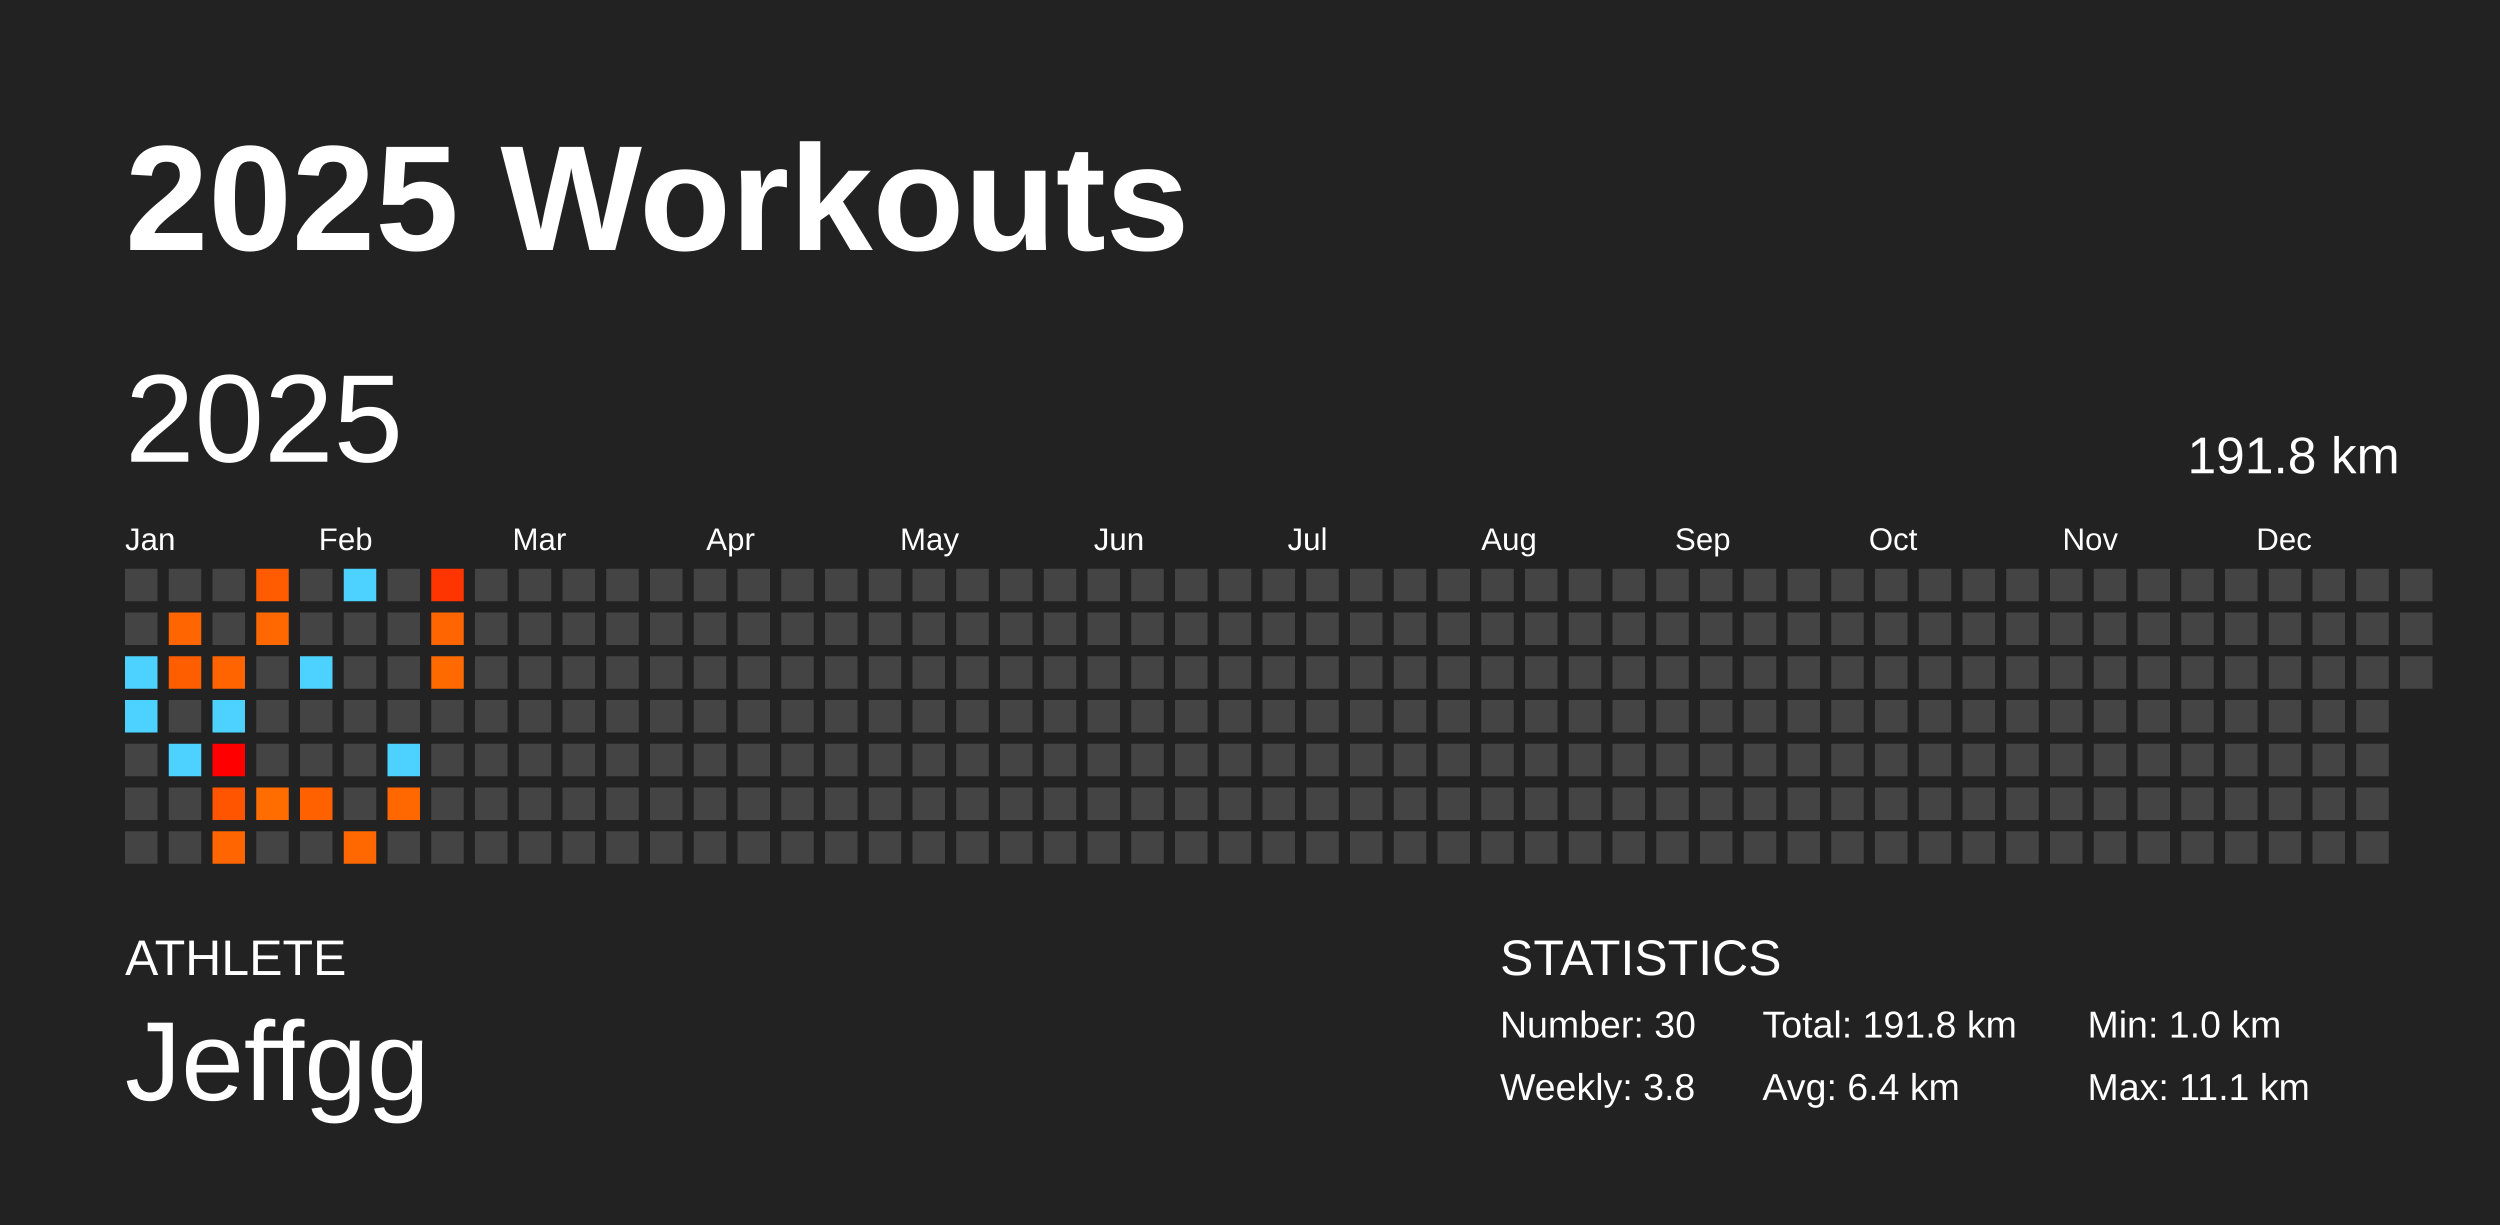
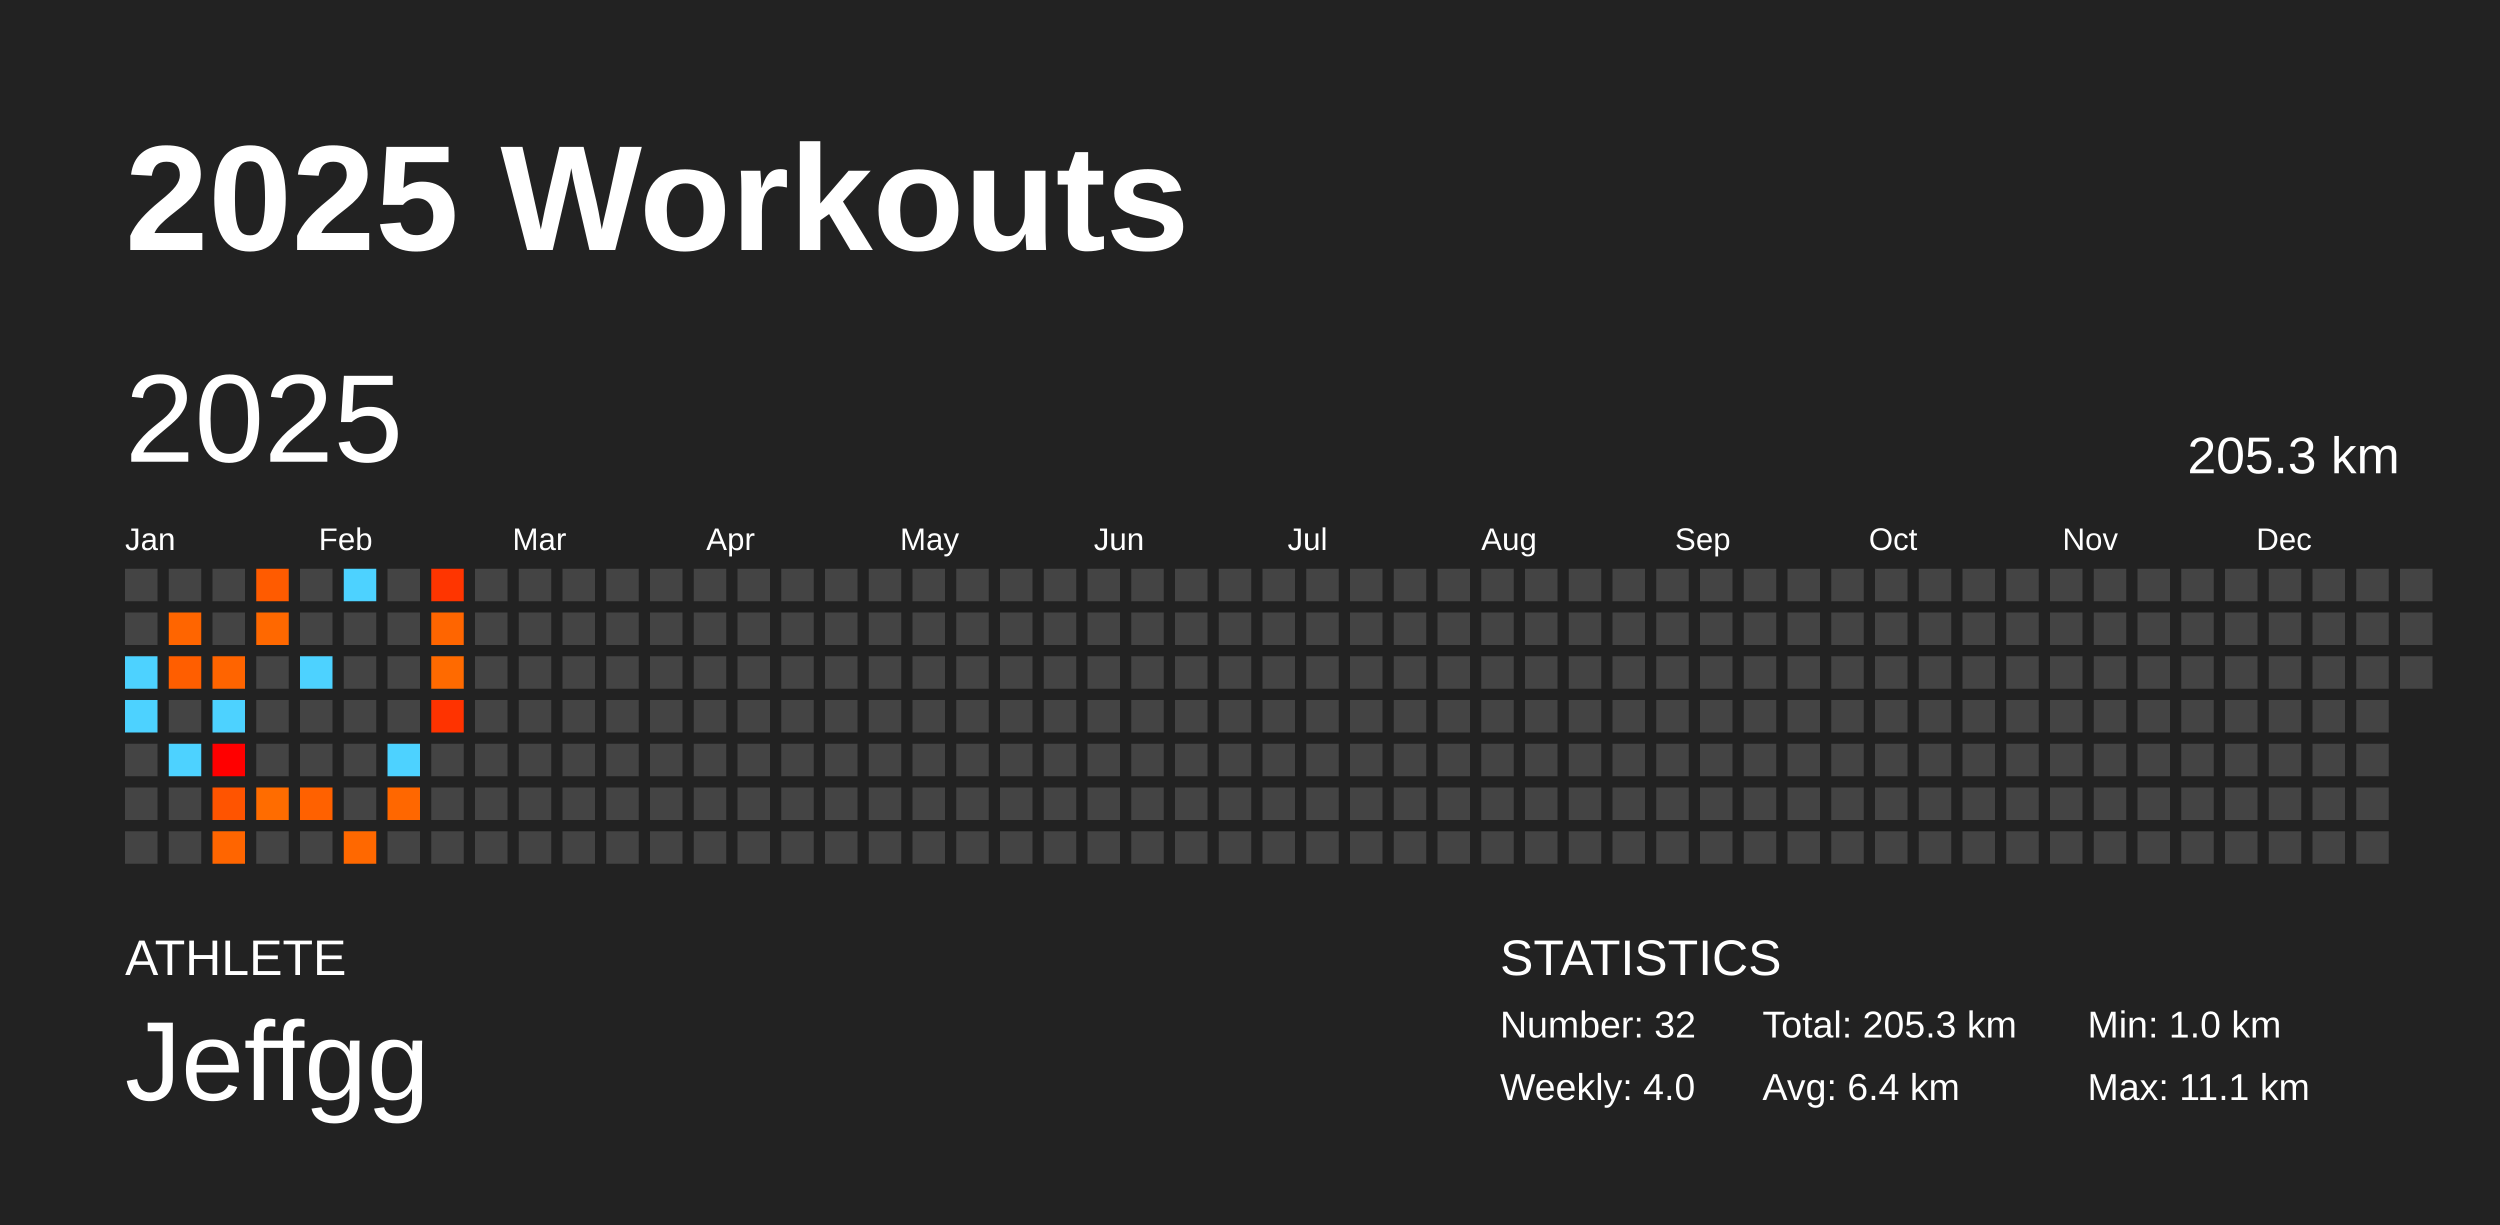
<svg xmlns="http://www.w3.org/2000/svg" baseProfile="full" height="98mm" version="1.1" viewBox="0,0,200,98" width="200mm">
  <defs />
  <rect fill="#222222" height="98" width="200" x="0" y="0" />
  <text fill="#FFFFFF" style="font-size:12px; font-family:Arial; font-weight:bold;" x="10" y="20">2025 Workouts</text>
  <text fill="#FFFFFF" style="font-size:4px; font-family:Arial" x="10" y="78">ATHLETE</text>
  <text fill="#FFFFFF" style="font-size:9px; font-family:Arial" x="10" y="88">Jeffgg</text>
  <text fill="#FFFFFF" style="font-size:4px; font-family:Arial" x="120" y="78">STATISTICS</text>
-   <text fill="#FFFFFF" style="font-size:3px; font-family:Arial" x="120" y="83">Number: 30</text>
-   <text fill="#FFFFFF" style="font-size:3px; font-family:Arial" x="120" y="88">Weekly: 3.8</text>
-   <text fill="#FFFFFF" style="font-size:3px; font-family:Arial" x="141" y="83">Total: 191.8 km</text>
+   <text fill="#FFFFFF" style="font-size:3px; font-family:Arial" x="120" y="83">Number: 32</text>
+   <text fill="#FFFFFF" style="font-size:3px; font-family:Arial" x="120" y="88">Weekly: 4.0</text>
+   <text fill="#FFFFFF" style="font-size:3px; font-family:Arial" x="141" y="83">Total: 205.3 km</text>
  <text fill="#FFFFFF" style="font-size:3px; font-family:Arial" x="141" y="88">Avg: 6.4 km</text>
  <text fill="#FFFFFF" style="font-size:3px; font-family:Arial" x="167" y="83">Min: 1.0 km</text>
  <text fill="#FFFFFF" style="font-size:3px; font-family:Arial" x="167" y="88">Max: 11.1 km</text>
  <text dominant-baseline="hanging" fill="#FFFFFF" style="font-size:10.0px; font-family:Arial;" x="10" y="30">2025</text>
-   <text dominant-baseline="hanging" fill="#FFFFFF" style="font-size:4.125px; font-family:Arial;" x="175" y="35">191.8 km</text>
+   <text dominant-baseline="hanging" fill="#FFFFFF" style="font-size:4.125px; font-family:Arial;" x="175" y="35">205.3 km</text>
  <text fill="#FFFFFF" style="font-size:2.5px; font-family:Arial" x="10.0" y="44">Jan</text>
  <text fill="#FFFFFF" style="font-size:2.5px; font-family:Arial" x="25.5" y="44">Feb</text>
  <text fill="#FFFFFF" style="font-size:2.5px; font-family:Arial" x="41.0" y="44">Mar</text>
  <text fill="#FFFFFF" style="font-size:2.5px; font-family:Arial" x="56.5" y="44">Apr</text>
  <text fill="#FFFFFF" style="font-size:2.5px; font-family:Arial" x="72.0" y="44">May</text>
  <text fill="#FFFFFF" style="font-size:2.5px; font-family:Arial" x="87.5" y="44">Jun</text>
  <text fill="#FFFFFF" style="font-size:2.5px; font-family:Arial" x="103.0" y="44">Jul</text>
  <text fill="#FFFFFF" style="font-size:2.5px; font-family:Arial" x="118.5" y="44">Aug</text>
  <text fill="#FFFFFF" style="font-size:2.5px; font-family:Arial" x="134.0" y="44">Sep</text>
  <text fill="#FFFFFF" style="font-size:2.5px; font-family:Arial" x="149.5" y="44">Oct</text>
  <text fill="#FFFFFF" style="font-size:2.5px; font-family:Arial" x="165.0" y="44">Nov</text>
  <text fill="#FFFFFF" style="font-size:2.5px; font-family:Arial" x="180.5" y="44">Dec</text>
  <rect fill="#444444" height="2.6" width="2.6" x="10.0" y="45.5" />
  <rect fill="#444444" height="2.6" width="2.6" x="10.0" y="49.0" />
  <rect fill="#4dd2ff" height="2.6" width="2.6" x="10.0" y="52.5" />
  <rect fill="#4dd2ff" height="2.6" width="2.6" x="10.0" y="56.0" />
  <rect fill="#444444" height="2.6" width="2.6" x="10.0" y="59.5" />
  <rect fill="#444444" height="2.6" width="2.6" x="10.0" y="63.0" />
  <rect fill="#444444" height="2.6" width="2.6" x="10.0" y="66.5" />
  <rect fill="#444444" height="2.6" width="2.6" x="13.5" y="45.5" />
  <rect fill="#ff6500" height="2.6" width="2.6" x="13.5" y="49.0" />
  <rect fill="#ff5e00" height="2.6" width="2.6" x="13.5" y="52.5" />
  <rect fill="#444444" height="2.6" width="2.6" x="13.5" y="56.0" />
  <rect fill="#4dd2ff" height="2.6" width="2.6" x="13.5" y="59.5" />
  <rect fill="#444444" height="2.6" width="2.6" x="13.5" y="63.0" />
  <rect fill="#444444" height="2.6" width="2.6" x="13.5" y="66.5" />
  <rect fill="#444444" height="2.6" width="2.6" x="17.0" y="45.5" />
  <rect fill="#444444" height="2.6" width="2.6" x="17.0" y="49.0" />
  <rect fill="#ff6400" height="2.6" width="2.6" x="17.0" y="52.5" />
  <rect fill="#4dd2ff" height="2.6" width="2.6" x="17.0" y="56.0" />
  <rect fill="#ff0000" height="2.6" width="2.6" x="17.0" y="59.5" />
  <rect fill="#ff5400" height="2.6" width="2.6" x="17.0" y="63.0" />
  <rect fill="#ff6500" height="2.6" width="2.6" x="17.0" y="66.5" />
  <rect fill="#ff5b00" height="2.6" width="2.6" x="20.5" y="45.5" />
  <rect fill="#ff6800" height="2.6" width="2.6" x="20.5" y="49.0" />
  <rect fill="#444444" height="2.6" width="2.6" x="20.5" y="52.5" />
  <rect fill="#444444" height="2.6" width="2.6" x="20.5" y="56.0" />
  <rect fill="#444444" height="2.6" width="2.6" x="20.5" y="59.5" />
  <rect fill="#ff6c00" height="2.6" width="2.6" x="20.5" y="63.0" />
  <rect fill="#444444" height="2.6" width="2.6" x="20.5" y="66.5" />
  <rect fill="#444444" height="2.6" width="2.6" x="24.0" y="45.5" />
  <rect fill="#444444" height="2.6" width="2.6" x="24.0" y="49.0" />
  <rect fill="#4dd2ff" height="2.6" width="2.6" x="24.0" y="52.5" />
  <rect fill="#444444" height="2.6" width="2.6" x="24.0" y="56.0" />
  <rect fill="#444444" height="2.6" width="2.6" x="24.0" y="59.5" />
  <rect fill="#ff6100" height="2.6" width="2.6" x="24.0" y="63.0" />
  <rect fill="#444444" height="2.6" width="2.6" x="24.0" y="66.5" />
  <rect fill="#4dd2ff" height="2.6" width="2.6" x="27.5" y="45.5" />
  <rect fill="#444444" height="2.6" width="2.6" x="27.5" y="49.0" />
  <rect fill="#444444" height="2.6" width="2.6" x="27.5" y="52.5" />
  <rect fill="#444444" height="2.6" width="2.6" x="27.5" y="56.0" />
  <rect fill="#444444" height="2.6" width="2.6" x="27.5" y="59.5" />
  <rect fill="#444444" height="2.6" width="2.6" x="27.5" y="63.0" />
  <rect fill="#ff6800" height="2.6" width="2.6" x="27.5" y="66.5" />
  <rect fill="#444444" height="2.6" width="2.6" x="31.0" y="45.5" />
  <rect fill="#444444" height="2.6" width="2.6" x="31.0" y="49.0" />
  <rect fill="#444444" height="2.6" width="2.6" x="31.0" y="52.5" />
  <rect fill="#444444" height="2.6" width="2.6" x="31.0" y="56.0" />
  <rect fill="#4dd2ff" height="2.6" width="2.6" x="31.0" y="59.5" />
  <rect fill="#ff6700" height="2.6" width="2.6" x="31.0" y="63.0" />
  <rect fill="#444444" height="2.6" width="2.6" x="31.0" y="66.5" />
  <rect fill="#ff3500" height="2.6" width="2.6" x="34.5" y="45.5" />
  <rect fill="#ff6500" height="2.6" width="2.6" x="34.5" y="49.0" />
  <rect fill="#ff6a00" height="2.6" width="2.6" x="34.5" y="52.5" />
-   <rect fill="#444444" height="2.6" width="2.6" x="34.5" y="56.0" />
+   <rect fill="#ff3300" height="2.6" width="2.6" x="34.5" y="56.0" />
  <rect fill="#444444" height="2.6" width="2.6" x="34.5" y="59.5" />
  <rect fill="#444444" height="2.6" width="2.6" x="34.5" y="63.0" />
  <rect fill="#444444" height="2.6" width="2.6" x="34.5" y="66.5" />
  <rect fill="#444444" height="2.6" width="2.6" x="38.0" y="45.5" />
  <rect fill="#444444" height="2.6" width="2.6" x="38.0" y="49.0" />
  <rect fill="#444444" height="2.6" width="2.6" x="38.0" y="52.5" />
  <rect fill="#444444" height="2.6" width="2.6" x="38.0" y="56.0" />
  <rect fill="#444444" height="2.6" width="2.6" x="38.0" y="59.5" />
  <rect fill="#444444" height="2.6" width="2.6" x="38.0" y="63.0" />
  <rect fill="#444444" height="2.6" width="2.6" x="38.0" y="66.5" />
  <rect fill="#444444" height="2.6" width="2.6" x="41.5" y="45.5" />
  <rect fill="#444444" height="2.6" width="2.6" x="41.5" y="49.0" />
  <rect fill="#444444" height="2.6" width="2.6" x="41.5" y="52.5" />
  <rect fill="#444444" height="2.6" width="2.6" x="41.5" y="56.0" />
  <rect fill="#444444" height="2.6" width="2.6" x="41.5" y="59.5" />
  <rect fill="#444444" height="2.6" width="2.6" x="41.5" y="63.0" />
  <rect fill="#444444" height="2.6" width="2.6" x="41.5" y="66.5" />
  <rect fill="#444444" height="2.6" width="2.6" x="45.0" y="45.5" />
  <rect fill="#444444" height="2.6" width="2.6" x="45.0" y="49.0" />
  <rect fill="#444444" height="2.6" width="2.6" x="45.0" y="52.5" />
  <rect fill="#444444" height="2.6" width="2.6" x="45.0" y="56.0" />
  <rect fill="#444444" height="2.6" width="2.6" x="45.0" y="59.5" />
  <rect fill="#444444" height="2.6" width="2.6" x="45.0" y="63.0" />
  <rect fill="#444444" height="2.6" width="2.6" x="45.0" y="66.5" />
  <rect fill="#444444" height="2.6" width="2.6" x="48.5" y="45.5" />
  <rect fill="#444444" height="2.6" width="2.6" x="48.5" y="49.0" />
  <rect fill="#444444" height="2.6" width="2.6" x="48.5" y="52.5" />
  <rect fill="#444444" height="2.6" width="2.6" x="48.5" y="56.0" />
  <rect fill="#444444" height="2.6" width="2.6" x="48.5" y="59.5" />
  <rect fill="#444444" height="2.6" width="2.6" x="48.5" y="63.0" />
  <rect fill="#444444" height="2.6" width="2.6" x="48.5" y="66.5" />
  <rect fill="#444444" height="2.6" width="2.6" x="52.0" y="45.5" />
  <rect fill="#444444" height="2.6" width="2.6" x="52.0" y="49.0" />
  <rect fill="#444444" height="2.6" width="2.6" x="52.0" y="52.5" />
  <rect fill="#444444" height="2.6" width="2.6" x="52.0" y="56.0" />
  <rect fill="#444444" height="2.6" width="2.6" x="52.0" y="59.5" />
  <rect fill="#444444" height="2.6" width="2.6" x="52.0" y="63.0" />
  <rect fill="#444444" height="2.6" width="2.6" x="52.0" y="66.5" />
  <rect fill="#444444" height="2.6" width="2.6" x="55.5" y="45.5" />
  <rect fill="#444444" height="2.6" width="2.6" x="55.5" y="49.0" />
  <rect fill="#444444" height="2.6" width="2.6" x="55.5" y="52.5" />
  <rect fill="#444444" height="2.6" width="2.6" x="55.5" y="56.0" />
  <rect fill="#444444" height="2.6" width="2.6" x="55.5" y="59.5" />
  <rect fill="#444444" height="2.6" width="2.6" x="55.5" y="63.0" />
  <rect fill="#444444" height="2.6" width="2.6" x="55.5" y="66.5" />
  <rect fill="#444444" height="2.6" width="2.6" x="59.0" y="45.5" />
  <rect fill="#444444" height="2.6" width="2.6" x="59.0" y="49.0" />
  <rect fill="#444444" height="2.6" width="2.6" x="59.0" y="52.5" />
  <rect fill="#444444" height="2.6" width="2.6" x="59.0" y="56.0" />
  <rect fill="#444444" height="2.6" width="2.6" x="59.0" y="59.5" />
  <rect fill="#444444" height="2.6" width="2.6" x="59.0" y="63.0" />
  <rect fill="#444444" height="2.6" width="2.6" x="59.0" y="66.5" />
  <rect fill="#444444" height="2.6" width="2.6" x="62.5" y="45.5" />
  <rect fill="#444444" height="2.6" width="2.6" x="62.5" y="49.0" />
  <rect fill="#444444" height="2.6" width="2.6" x="62.5" y="52.5" />
  <rect fill="#444444" height="2.6" width="2.6" x="62.5" y="56.0" />
  <rect fill="#444444" height="2.6" width="2.6" x="62.5" y="59.5" />
  <rect fill="#444444" height="2.6" width="2.6" x="62.5" y="63.0" />
  <rect fill="#444444" height="2.6" width="2.6" x="62.5" y="66.5" />
  <rect fill="#444444" height="2.6" width="2.6" x="66.0" y="45.5" />
  <rect fill="#444444" height="2.6" width="2.6" x="66.0" y="49.0" />
  <rect fill="#444444" height="2.6" width="2.6" x="66.0" y="52.5" />
  <rect fill="#444444" height="2.6" width="2.6" x="66.0" y="56.0" />
  <rect fill="#444444" height="2.6" width="2.6" x="66.0" y="59.5" />
  <rect fill="#444444" height="2.6" width="2.6" x="66.0" y="63.0" />
  <rect fill="#444444" height="2.6" width="2.6" x="66.0" y="66.5" />
  <rect fill="#444444" height="2.6" width="2.6" x="69.5" y="45.5" />
  <rect fill="#444444" height="2.6" width="2.6" x="69.5" y="49.0" />
  <rect fill="#444444" height="2.6" width="2.6" x="69.5" y="52.5" />
  <rect fill="#444444" height="2.6" width="2.6" x="69.5" y="56.0" />
  <rect fill="#444444" height="2.6" width="2.6" x="69.5" y="59.5" />
  <rect fill="#444444" height="2.6" width="2.6" x="69.5" y="63.0" />
  <rect fill="#444444" height="2.6" width="2.6" x="69.5" y="66.5" />
  <rect fill="#444444" height="2.6" width="2.6" x="73.0" y="45.5" />
  <rect fill="#444444" height="2.6" width="2.6" x="73.0" y="49.0" />
  <rect fill="#444444" height="2.6" width="2.6" x="73.0" y="52.5" />
  <rect fill="#444444" height="2.6" width="2.6" x="73.0" y="56.0" />
  <rect fill="#444444" height="2.6" width="2.6" x="73.0" y="59.5" />
  <rect fill="#444444" height="2.6" width="2.6" x="73.0" y="63.0" />
  <rect fill="#444444" height="2.6" width="2.6" x="73.0" y="66.5" />
  <rect fill="#444444" height="2.6" width="2.6" x="76.5" y="45.5" />
  <rect fill="#444444" height="2.6" width="2.6" x="76.5" y="49.0" />
  <rect fill="#444444" height="2.6" width="2.6" x="76.5" y="52.5" />
  <rect fill="#444444" height="2.6" width="2.6" x="76.5" y="56.0" />
  <rect fill="#444444" height="2.6" width="2.6" x="76.5" y="59.5" />
  <rect fill="#444444" height="2.6" width="2.6" x="76.5" y="63.0" />
  <rect fill="#444444" height="2.6" width="2.6" x="76.5" y="66.5" />
  <rect fill="#444444" height="2.6" width="2.6" x="80.0" y="45.5" />
  <rect fill="#444444" height="2.6" width="2.6" x="80.0" y="49.0" />
  <rect fill="#444444" height="2.6" width="2.6" x="80.0" y="52.5" />
  <rect fill="#444444" height="2.6" width="2.6" x="80.0" y="56.0" />
  <rect fill="#444444" height="2.6" width="2.6" x="80.0" y="59.5" />
  <rect fill="#444444" height="2.6" width="2.6" x="80.0" y="63.0" />
  <rect fill="#444444" height="2.6" width="2.6" x="80.0" y="66.5" />
  <rect fill="#444444" height="2.6" width="2.6" x="83.5" y="45.5" />
  <rect fill="#444444" height="2.6" width="2.6" x="83.5" y="49.0" />
  <rect fill="#444444" height="2.6" width="2.6" x="83.5" y="52.5" />
  <rect fill="#444444" height="2.6" width="2.6" x="83.5" y="56.0" />
  <rect fill="#444444" height="2.6" width="2.6" x="83.5" y="59.5" />
  <rect fill="#444444" height="2.6" width="2.6" x="83.5" y="63.0" />
  <rect fill="#444444" height="2.6" width="2.6" x="83.5" y="66.5" />
  <rect fill="#444444" height="2.6" width="2.6" x="87.0" y="45.5" />
  <rect fill="#444444" height="2.6" width="2.6" x="87.0" y="49.0" />
  <rect fill="#444444" height="2.6" width="2.6" x="87.0" y="52.5" />
  <rect fill="#444444" height="2.6" width="2.6" x="87.0" y="56.0" />
  <rect fill="#444444" height="2.6" width="2.6" x="87.0" y="59.5" />
  <rect fill="#444444" height="2.6" width="2.6" x="87.0" y="63.0" />
  <rect fill="#444444" height="2.6" width="2.6" x="87.0" y="66.5" />
  <rect fill="#444444" height="2.6" width="2.6" x="90.5" y="45.5" />
  <rect fill="#444444" height="2.6" width="2.6" x="90.5" y="49.0" />
  <rect fill="#444444" height="2.6" width="2.6" x="90.5" y="52.5" />
  <rect fill="#444444" height="2.6" width="2.6" x="90.5" y="56.0" />
  <rect fill="#444444" height="2.6" width="2.6" x="90.5" y="59.5" />
  <rect fill="#444444" height="2.6" width="2.6" x="90.5" y="63.0" />
  <rect fill="#444444" height="2.6" width="2.6" x="90.5" y="66.5" />
  <rect fill="#444444" height="2.6" width="2.6" x="94.0" y="45.5" />
  <rect fill="#444444" height="2.6" width="2.6" x="94.0" y="49.0" />
  <rect fill="#444444" height="2.6" width="2.6" x="94.0" y="52.5" />
  <rect fill="#444444" height="2.6" width="2.6" x="94.0" y="56.0" />
  <rect fill="#444444" height="2.6" width="2.6" x="94.0" y="59.5" />
  <rect fill="#444444" height="2.6" width="2.6" x="94.0" y="63.0" />
  <rect fill="#444444" height="2.6" width="2.6" x="94.0" y="66.5" />
  <rect fill="#444444" height="2.6" width="2.6" x="97.5" y="45.5" />
  <rect fill="#444444" height="2.6" width="2.6" x="97.5" y="49.0" />
  <rect fill="#444444" height="2.6" width="2.6" x="97.5" y="52.5" />
  <rect fill="#444444" height="2.6" width="2.6" x="97.5" y="56.0" />
  <rect fill="#444444" height="2.6" width="2.6" x="97.5" y="59.5" />
  <rect fill="#444444" height="2.6" width="2.6" x="97.5" y="63.0" />
  <rect fill="#444444" height="2.6" width="2.6" x="97.5" y="66.5" />
  <rect fill="#444444" height="2.6" width="2.6" x="101.0" y="45.5" />
  <rect fill="#444444" height="2.6" width="2.6" x="101.0" y="49.0" />
  <rect fill="#444444" height="2.6" width="2.6" x="101.0" y="52.5" />
  <rect fill="#444444" height="2.6" width="2.6" x="101.0" y="56.0" />
  <rect fill="#444444" height="2.6" width="2.6" x="101.0" y="59.5" />
  <rect fill="#444444" height="2.6" width="2.6" x="101.0" y="63.0" />
  <rect fill="#444444" height="2.6" width="2.6" x="101.0" y="66.5" />
  <rect fill="#444444" height="2.6" width="2.6" x="104.5" y="45.5" />
  <rect fill="#444444" height="2.6" width="2.6" x="104.5" y="49.0" />
  <rect fill="#444444" height="2.6" width="2.6" x="104.5" y="52.5" />
  <rect fill="#444444" height="2.6" width="2.6" x="104.5" y="56.0" />
  <rect fill="#444444" height="2.6" width="2.6" x="104.5" y="59.5" />
  <rect fill="#444444" height="2.6" width="2.6" x="104.5" y="63.0" />
  <rect fill="#444444" height="2.6" width="2.6" x="104.5" y="66.5" />
  <rect fill="#444444" height="2.6" width="2.6" x="108.0" y="45.5" />
  <rect fill="#444444" height="2.6" width="2.6" x="108.0" y="49.0" />
  <rect fill="#444444" height="2.6" width="2.6" x="108.0" y="52.5" />
  <rect fill="#444444" height="2.6" width="2.6" x="108.0" y="56.0" />
  <rect fill="#444444" height="2.6" width="2.6" x="108.0" y="59.5" />
  <rect fill="#444444" height="2.6" width="2.6" x="108.0" y="63.0" />
  <rect fill="#444444" height="2.6" width="2.6" x="108.0" y="66.5" />
  <rect fill="#444444" height="2.6" width="2.6" x="111.5" y="45.5" />
  <rect fill="#444444" height="2.6" width="2.6" x="111.5" y="49.0" />
  <rect fill="#444444" height="2.6" width="2.6" x="111.5" y="52.5" />
  <rect fill="#444444" height="2.6" width="2.6" x="111.5" y="56.0" />
  <rect fill="#444444" height="2.6" width="2.6" x="111.5" y="59.5" />
  <rect fill="#444444" height="2.6" width="2.6" x="111.5" y="63.0" />
  <rect fill="#444444" height="2.6" width="2.6" x="111.5" y="66.5" />
  <rect fill="#444444" height="2.6" width="2.6" x="115.0" y="45.5" />
  <rect fill="#444444" height="2.6" width="2.6" x="115.0" y="49.0" />
  <rect fill="#444444" height="2.6" width="2.6" x="115.0" y="52.5" />
  <rect fill="#444444" height="2.6" width="2.6" x="115.0" y="56.0" />
  <rect fill="#444444" height="2.6" width="2.6" x="115.0" y="59.5" />
  <rect fill="#444444" height="2.6" width="2.6" x="115.0" y="63.0" />
  <rect fill="#444444" height="2.6" width="2.6" x="115.0" y="66.5" />
  <rect fill="#444444" height="2.6" width="2.6" x="118.5" y="45.5" />
  <rect fill="#444444" height="2.6" width="2.6" x="118.5" y="49.0" />
  <rect fill="#444444" height="2.6" width="2.6" x="118.5" y="52.5" />
  <rect fill="#444444" height="2.6" width="2.6" x="118.5" y="56.0" />
  <rect fill="#444444" height="2.6" width="2.6" x="118.5" y="59.5" />
  <rect fill="#444444" height="2.6" width="2.6" x="118.5" y="63.0" />
  <rect fill="#444444" height="2.6" width="2.6" x="118.5" y="66.5" />
  <rect fill="#444444" height="2.6" width="2.6" x="122.0" y="45.5" />
  <rect fill="#444444" height="2.6" width="2.6" x="122.0" y="49.0" />
  <rect fill="#444444" height="2.6" width="2.6" x="122.0" y="52.5" />
  <rect fill="#444444" height="2.6" width="2.6" x="122.0" y="56.0" />
  <rect fill="#444444" height="2.6" width="2.6" x="122.0" y="59.5" />
  <rect fill="#444444" height="2.6" width="2.6" x="122.0" y="63.0" />
  <rect fill="#444444" height="2.6" width="2.6" x="122.0" y="66.5" />
  <rect fill="#444444" height="2.6" width="2.6" x="125.5" y="45.5" />
  <rect fill="#444444" height="2.6" width="2.6" x="125.5" y="49.0" />
  <rect fill="#444444" height="2.6" width="2.6" x="125.5" y="52.5" />
  <rect fill="#444444" height="2.6" width="2.6" x="125.5" y="56.0" />
  <rect fill="#444444" height="2.6" width="2.6" x="125.5" y="59.5" />
  <rect fill="#444444" height="2.6" width="2.6" x="125.5" y="63.0" />
  <rect fill="#444444" height="2.6" width="2.6" x="125.5" y="66.5" />
  <rect fill="#444444" height="2.6" width="2.6" x="129.0" y="45.5" />
  <rect fill="#444444" height="2.6" width="2.6" x="129.0" y="49.0" />
  <rect fill="#444444" height="2.6" width="2.6" x="129.0" y="52.5" />
  <rect fill="#444444" height="2.6" width="2.6" x="129.0" y="56.0" />
  <rect fill="#444444" height="2.6" width="2.6" x="129.0" y="59.5" />
  <rect fill="#444444" height="2.6" width="2.6" x="129.0" y="63.0" />
  <rect fill="#444444" height="2.6" width="2.6" x="129.0" y="66.5" />
  <rect fill="#444444" height="2.6" width="2.6" x="132.5" y="45.5" />
  <rect fill="#444444" height="2.6" width="2.6" x="132.5" y="49.0" />
  <rect fill="#444444" height="2.6" width="2.6" x="132.5" y="52.5" />
  <rect fill="#444444" height="2.6" width="2.6" x="132.5" y="56.0" />
  <rect fill="#444444" height="2.6" width="2.6" x="132.5" y="59.5" />
  <rect fill="#444444" height="2.6" width="2.6" x="132.5" y="63.0" />
  <rect fill="#444444" height="2.6" width="2.6" x="132.5" y="66.5" />
  <rect fill="#444444" height="2.6" width="2.6" x="136.0" y="45.5" />
  <rect fill="#444444" height="2.6" width="2.6" x="136.0" y="49.0" />
  <rect fill="#444444" height="2.6" width="2.6" x="136.0" y="52.5" />
  <rect fill="#444444" height="2.6" width="2.6" x="136.0" y="56.0" />
  <rect fill="#444444" height="2.6" width="2.6" x="136.0" y="59.5" />
  <rect fill="#444444" height="2.6" width="2.6" x="136.0" y="63.0" />
  <rect fill="#444444" height="2.6" width="2.6" x="136.0" y="66.5" />
  <rect fill="#444444" height="2.6" width="2.6" x="139.5" y="45.5" />
  <rect fill="#444444" height="2.6" width="2.6" x="139.5" y="49.0" />
  <rect fill="#444444" height="2.6" width="2.6" x="139.5" y="52.5" />
  <rect fill="#444444" height="2.6" width="2.6" x="139.5" y="56.0" />
  <rect fill="#444444" height="2.6" width="2.6" x="139.5" y="59.5" />
  <rect fill="#444444" height="2.6" width="2.6" x="139.5" y="63.0" />
  <rect fill="#444444" height="2.6" width="2.6" x="139.5" y="66.5" />
  <rect fill="#444444" height="2.6" width="2.6" x="143.0" y="45.5" />
  <rect fill="#444444" height="2.6" width="2.6" x="143.0" y="49.0" />
  <rect fill="#444444" height="2.6" width="2.6" x="143.0" y="52.5" />
  <rect fill="#444444" height="2.6" width="2.6" x="143.0" y="56.0" />
  <rect fill="#444444" height="2.6" width="2.6" x="143.0" y="59.5" />
  <rect fill="#444444" height="2.6" width="2.6" x="143.0" y="63.0" />
  <rect fill="#444444" height="2.6" width="2.6" x="143.0" y="66.5" />
  <rect fill="#444444" height="2.6" width="2.6" x="146.5" y="45.5" />
  <rect fill="#444444" height="2.6" width="2.6" x="146.5" y="49.0" />
  <rect fill="#444444" height="2.6" width="2.6" x="146.5" y="52.5" />
  <rect fill="#444444" height="2.6" width="2.6" x="146.5" y="56.0" />
  <rect fill="#444444" height="2.6" width="2.6" x="146.5" y="59.5" />
  <rect fill="#444444" height="2.6" width="2.6" x="146.5" y="63.0" />
  <rect fill="#444444" height="2.6" width="2.6" x="146.5" y="66.5" />
  <rect fill="#444444" height="2.6" width="2.6" x="150.0" y="45.5" />
  <rect fill="#444444" height="2.6" width="2.6" x="150.0" y="49.0" />
  <rect fill="#444444" height="2.6" width="2.6" x="150.0" y="52.5" />
  <rect fill="#444444" height="2.6" width="2.6" x="150.0" y="56.0" />
  <rect fill="#444444" height="2.6" width="2.6" x="150.0" y="59.5" />
  <rect fill="#444444" height="2.6" width="2.6" x="150.0" y="63.0" />
  <rect fill="#444444" height="2.6" width="2.6" x="150.0" y="66.5" />
  <rect fill="#444444" height="2.6" width="2.6" x="153.5" y="45.5" />
  <rect fill="#444444" height="2.6" width="2.6" x="153.5" y="49.0" />
  <rect fill="#444444" height="2.6" width="2.6" x="153.5" y="52.5" />
  <rect fill="#444444" height="2.6" width="2.6" x="153.5" y="56.0" />
  <rect fill="#444444" height="2.6" width="2.6" x="153.5" y="59.5" />
  <rect fill="#444444" height="2.6" width="2.6" x="153.5" y="63.0" />
  <rect fill="#444444" height="2.6" width="2.6" x="153.5" y="66.5" />
  <rect fill="#444444" height="2.6" width="2.6" x="157.0" y="45.5" />
  <rect fill="#444444" height="2.6" width="2.6" x="157.0" y="49.0" />
  <rect fill="#444444" height="2.6" width="2.6" x="157.0" y="52.5" />
  <rect fill="#444444" height="2.6" width="2.6" x="157.0" y="56.0" />
  <rect fill="#444444" height="2.6" width="2.6" x="157.0" y="59.5" />
  <rect fill="#444444" height="2.6" width="2.6" x="157.0" y="63.0" />
  <rect fill="#444444" height="2.6" width="2.6" x="157.0" y="66.5" />
  <rect fill="#444444" height="2.6" width="2.6" x="160.5" y="45.5" />
  <rect fill="#444444" height="2.6" width="2.6" x="160.5" y="49.0" />
  <rect fill="#444444" height="2.6" width="2.6" x="160.5" y="52.5" />
  <rect fill="#444444" height="2.6" width="2.6" x="160.5" y="56.0" />
  <rect fill="#444444" height="2.6" width="2.6" x="160.5" y="59.5" />
  <rect fill="#444444" height="2.6" width="2.6" x="160.5" y="63.0" />
  <rect fill="#444444" height="2.6" width="2.6" x="160.5" y="66.5" />
  <rect fill="#444444" height="2.6" width="2.6" x="164.0" y="45.5" />
  <rect fill="#444444" height="2.6" width="2.6" x="164.0" y="49.0" />
  <rect fill="#444444" height="2.6" width="2.6" x="164.0" y="52.5" />
  <rect fill="#444444" height="2.6" width="2.6" x="164.0" y="56.0" />
  <rect fill="#444444" height="2.6" width="2.6" x="164.0" y="59.5" />
  <rect fill="#444444" height="2.6" width="2.6" x="164.0" y="63.0" />
  <rect fill="#444444" height="2.6" width="2.6" x="164.0" y="66.5" />
  <rect fill="#444444" height="2.6" width="2.6" x="167.5" y="45.5" />
  <rect fill="#444444" height="2.6" width="2.6" x="167.5" y="49.0" />
  <rect fill="#444444" height="2.6" width="2.6" x="167.5" y="52.5" />
  <rect fill="#444444" height="2.6" width="2.6" x="167.5" y="56.0" />
  <rect fill="#444444" height="2.6" width="2.6" x="167.5" y="59.5" />
  <rect fill="#444444" height="2.6" width="2.6" x="167.5" y="63.0" />
  <rect fill="#444444" height="2.6" width="2.6" x="167.5" y="66.5" />
  <rect fill="#444444" height="2.6" width="2.6" x="171.0" y="45.5" />
  <rect fill="#444444" height="2.6" width="2.6" x="171.0" y="49.0" />
  <rect fill="#444444" height="2.6" width="2.6" x="171.0" y="52.5" />
  <rect fill="#444444" height="2.6" width="2.6" x="171.0" y="56.0" />
  <rect fill="#444444" height="2.6" width="2.6" x="171.0" y="59.5" />
  <rect fill="#444444" height="2.6" width="2.6" x="171.0" y="63.0" />
  <rect fill="#444444" height="2.6" width="2.6" x="171.0" y="66.5" />
  <rect fill="#444444" height="2.6" width="2.6" x="174.5" y="45.5" />
  <rect fill="#444444" height="2.6" width="2.6" x="174.5" y="49.0" />
  <rect fill="#444444" height="2.6" width="2.6" x="174.5" y="52.5" />
  <rect fill="#444444" height="2.6" width="2.6" x="174.5" y="56.0" />
  <rect fill="#444444" height="2.6" width="2.6" x="174.5" y="59.5" />
  <rect fill="#444444" height="2.6" width="2.6" x="174.5" y="63.0" />
  <rect fill="#444444" height="2.6" width="2.6" x="174.5" y="66.5" />
  <rect fill="#444444" height="2.6" width="2.6" x="178.0" y="45.5" />
  <rect fill="#444444" height="2.6" width="2.6" x="178.0" y="49.0" />
  <rect fill="#444444" height="2.6" width="2.6" x="178.0" y="52.5" />
  <rect fill="#444444" height="2.6" width="2.6" x="178.0" y="56.0" />
  <rect fill="#444444" height="2.6" width="2.6" x="178.0" y="59.5" />
  <rect fill="#444444" height="2.6" width="2.6" x="178.0" y="63.0" />
  <rect fill="#444444" height="2.6" width="2.6" x="178.0" y="66.5" />
  <rect fill="#444444" height="2.6" width="2.6" x="181.5" y="45.5" />
  <rect fill="#444444" height="2.6" width="2.6" x="181.5" y="49.0" />
  <rect fill="#444444" height="2.6" width="2.6" x="181.5" y="52.5" />
  <rect fill="#444444" height="2.6" width="2.6" x="181.5" y="56.0" />
  <rect fill="#444444" height="2.6" width="2.6" x="181.5" y="59.5" />
  <rect fill="#444444" height="2.6" width="2.6" x="181.5" y="63.0" />
  <rect fill="#444444" height="2.6" width="2.6" x="181.5" y="66.5" />
  <rect fill="#444444" height="2.6" width="2.6" x="185.0" y="45.5" />
  <rect fill="#444444" height="2.6" width="2.6" x="185.0" y="49.0" />
  <rect fill="#444444" height="2.6" width="2.6" x="185.0" y="52.5" />
  <rect fill="#444444" height="2.6" width="2.6" x="185.0" y="56.0" />
  <rect fill="#444444" height="2.6" width="2.6" x="185.0" y="59.5" />
  <rect fill="#444444" height="2.6" width="2.6" x="185.0" y="63.0" />
  <rect fill="#444444" height="2.6" width="2.6" x="185.0" y="66.5" />
  <rect fill="#444444" height="2.6" width="2.6" x="188.5" y="45.5" />
  <rect fill="#444444" height="2.6" width="2.6" x="188.5" y="49.0" />
  <rect fill="#444444" height="2.6" width="2.6" x="188.5" y="52.5" />
  <rect fill="#444444" height="2.6" width="2.6" x="188.5" y="56.0" />
  <rect fill="#444444" height="2.6" width="2.6" x="188.5" y="59.5" />
  <rect fill="#444444" height="2.6" width="2.6" x="188.5" y="63.0" />
  <rect fill="#444444" height="2.6" width="2.6" x="188.5" y="66.5" />
  <rect fill="#444444" height="2.6" width="2.6" x="192.0" y="45.5" />
  <rect fill="#444444" height="2.6" width="2.6" x="192.0" y="49.0" />
  <rect fill="#444444" height="2.6" width="2.6" x="192.0" y="52.5" />
</svg>
